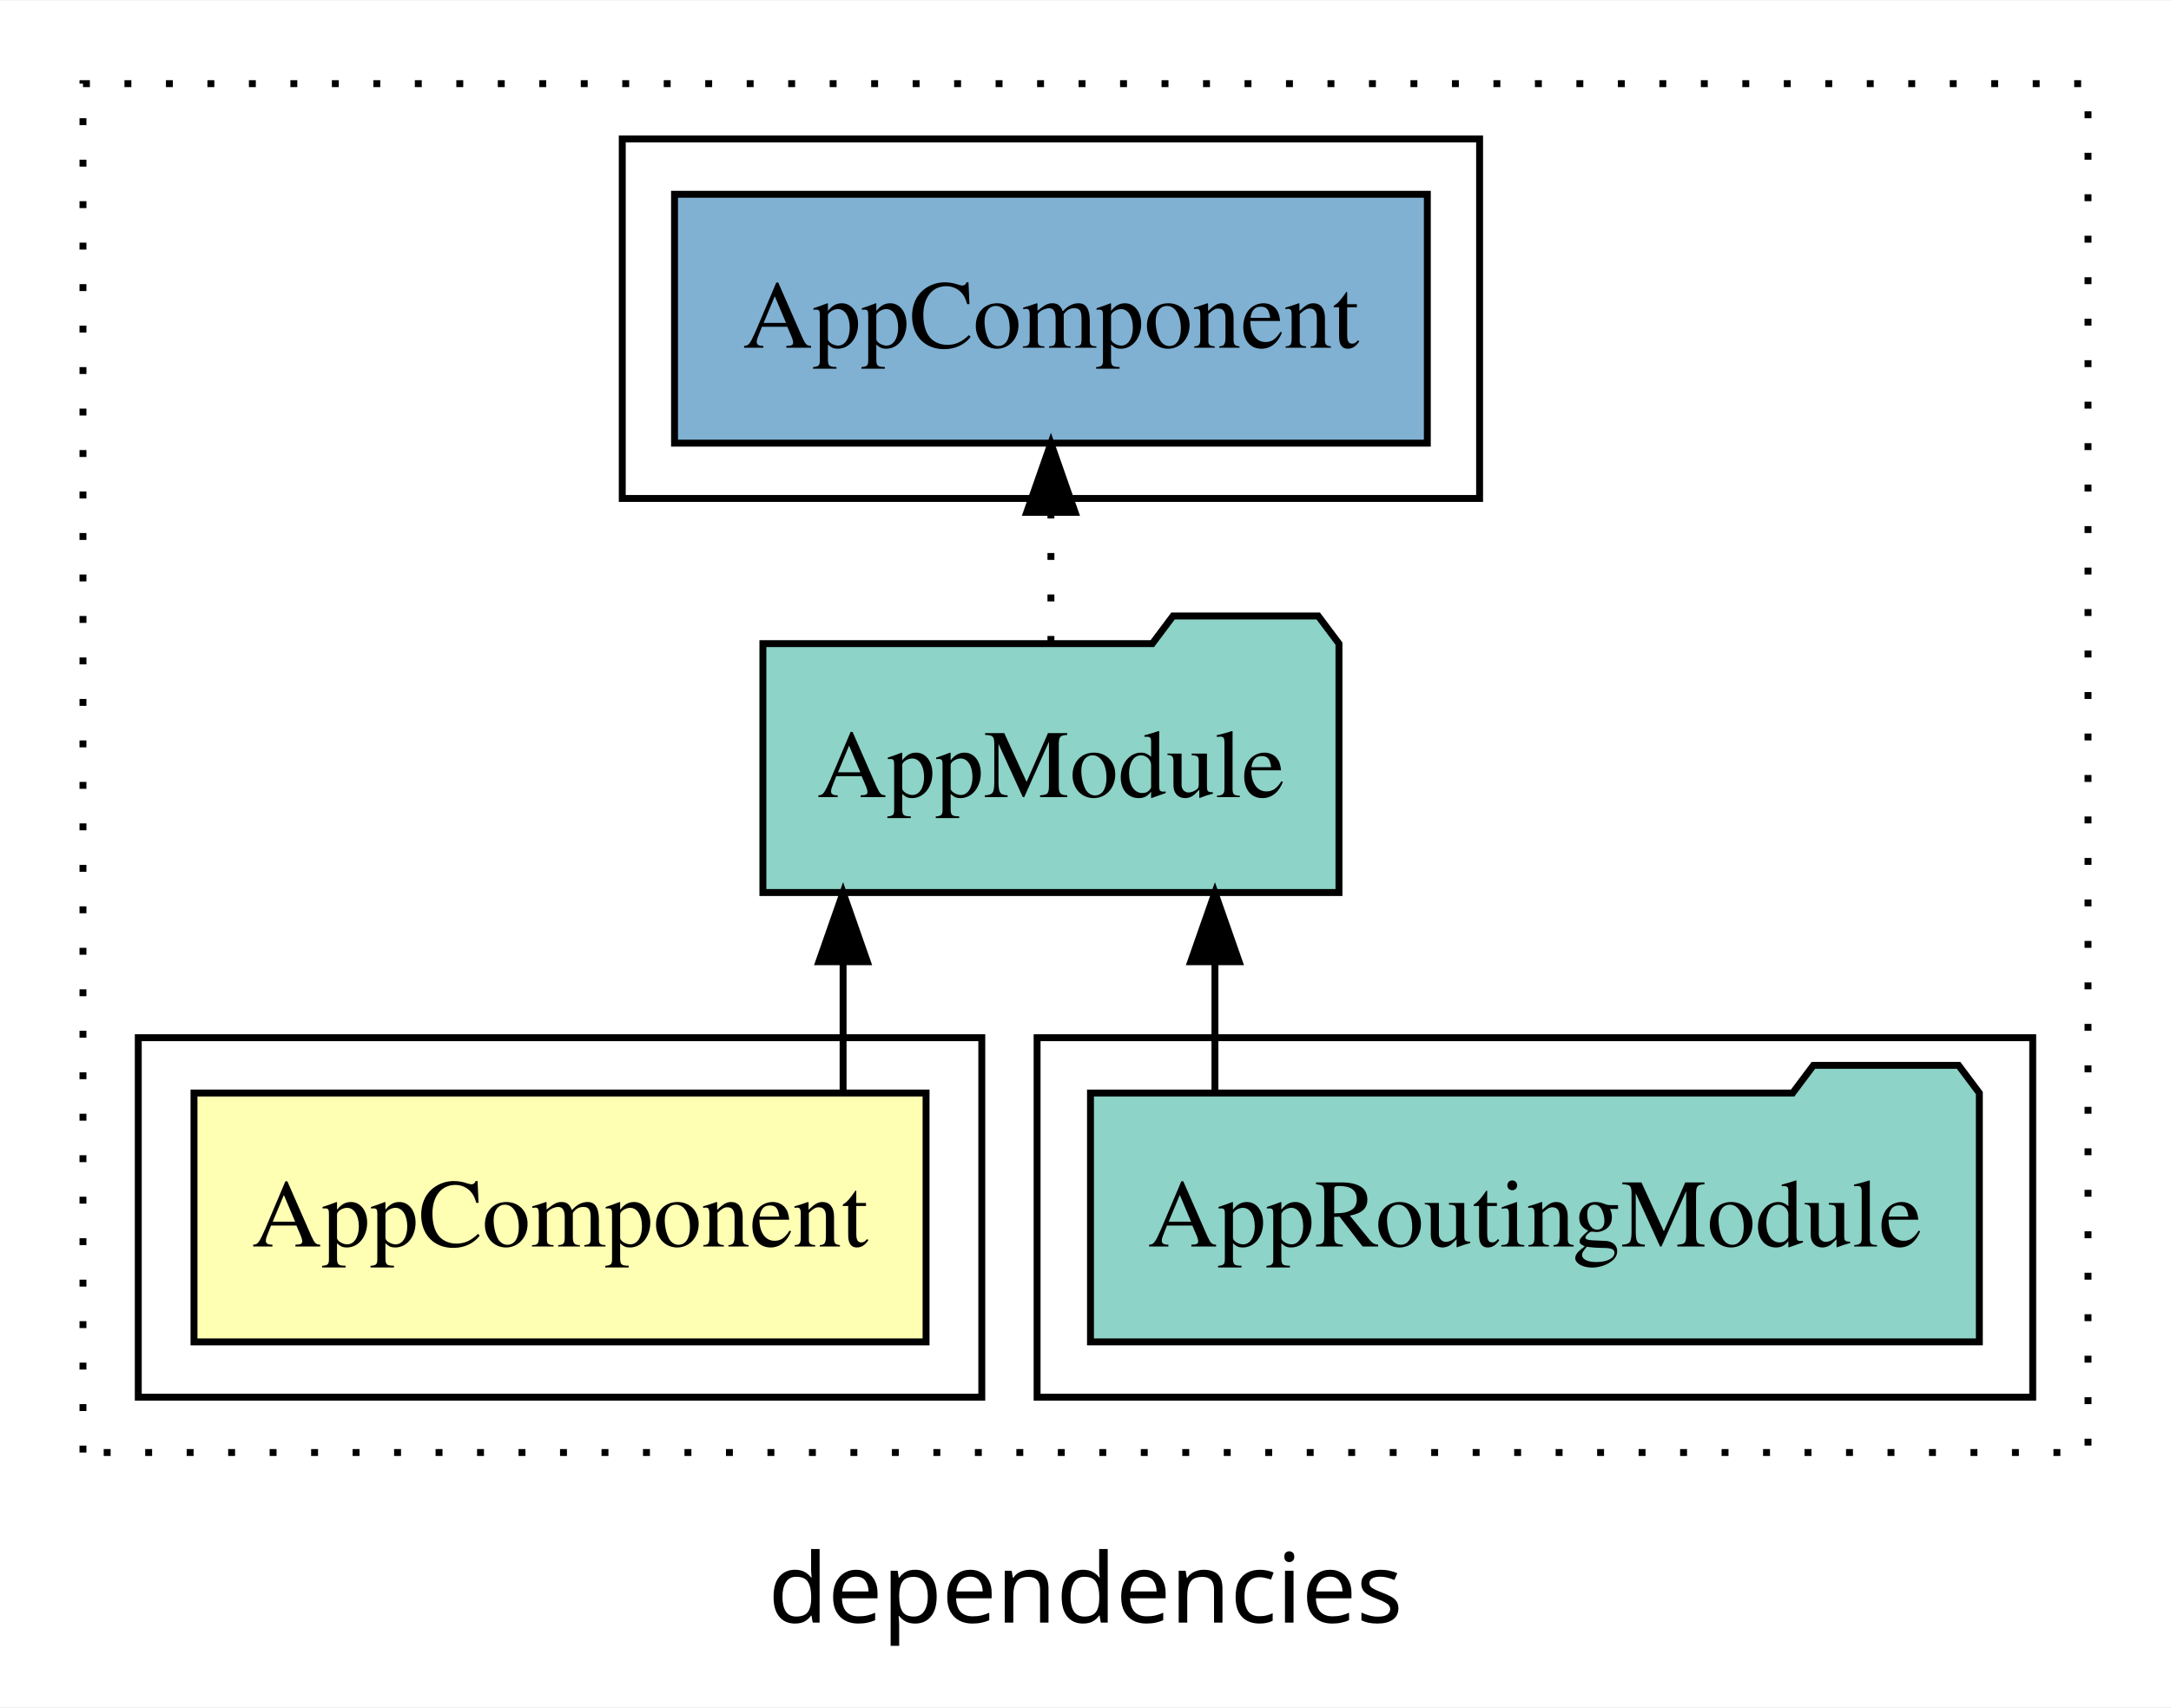
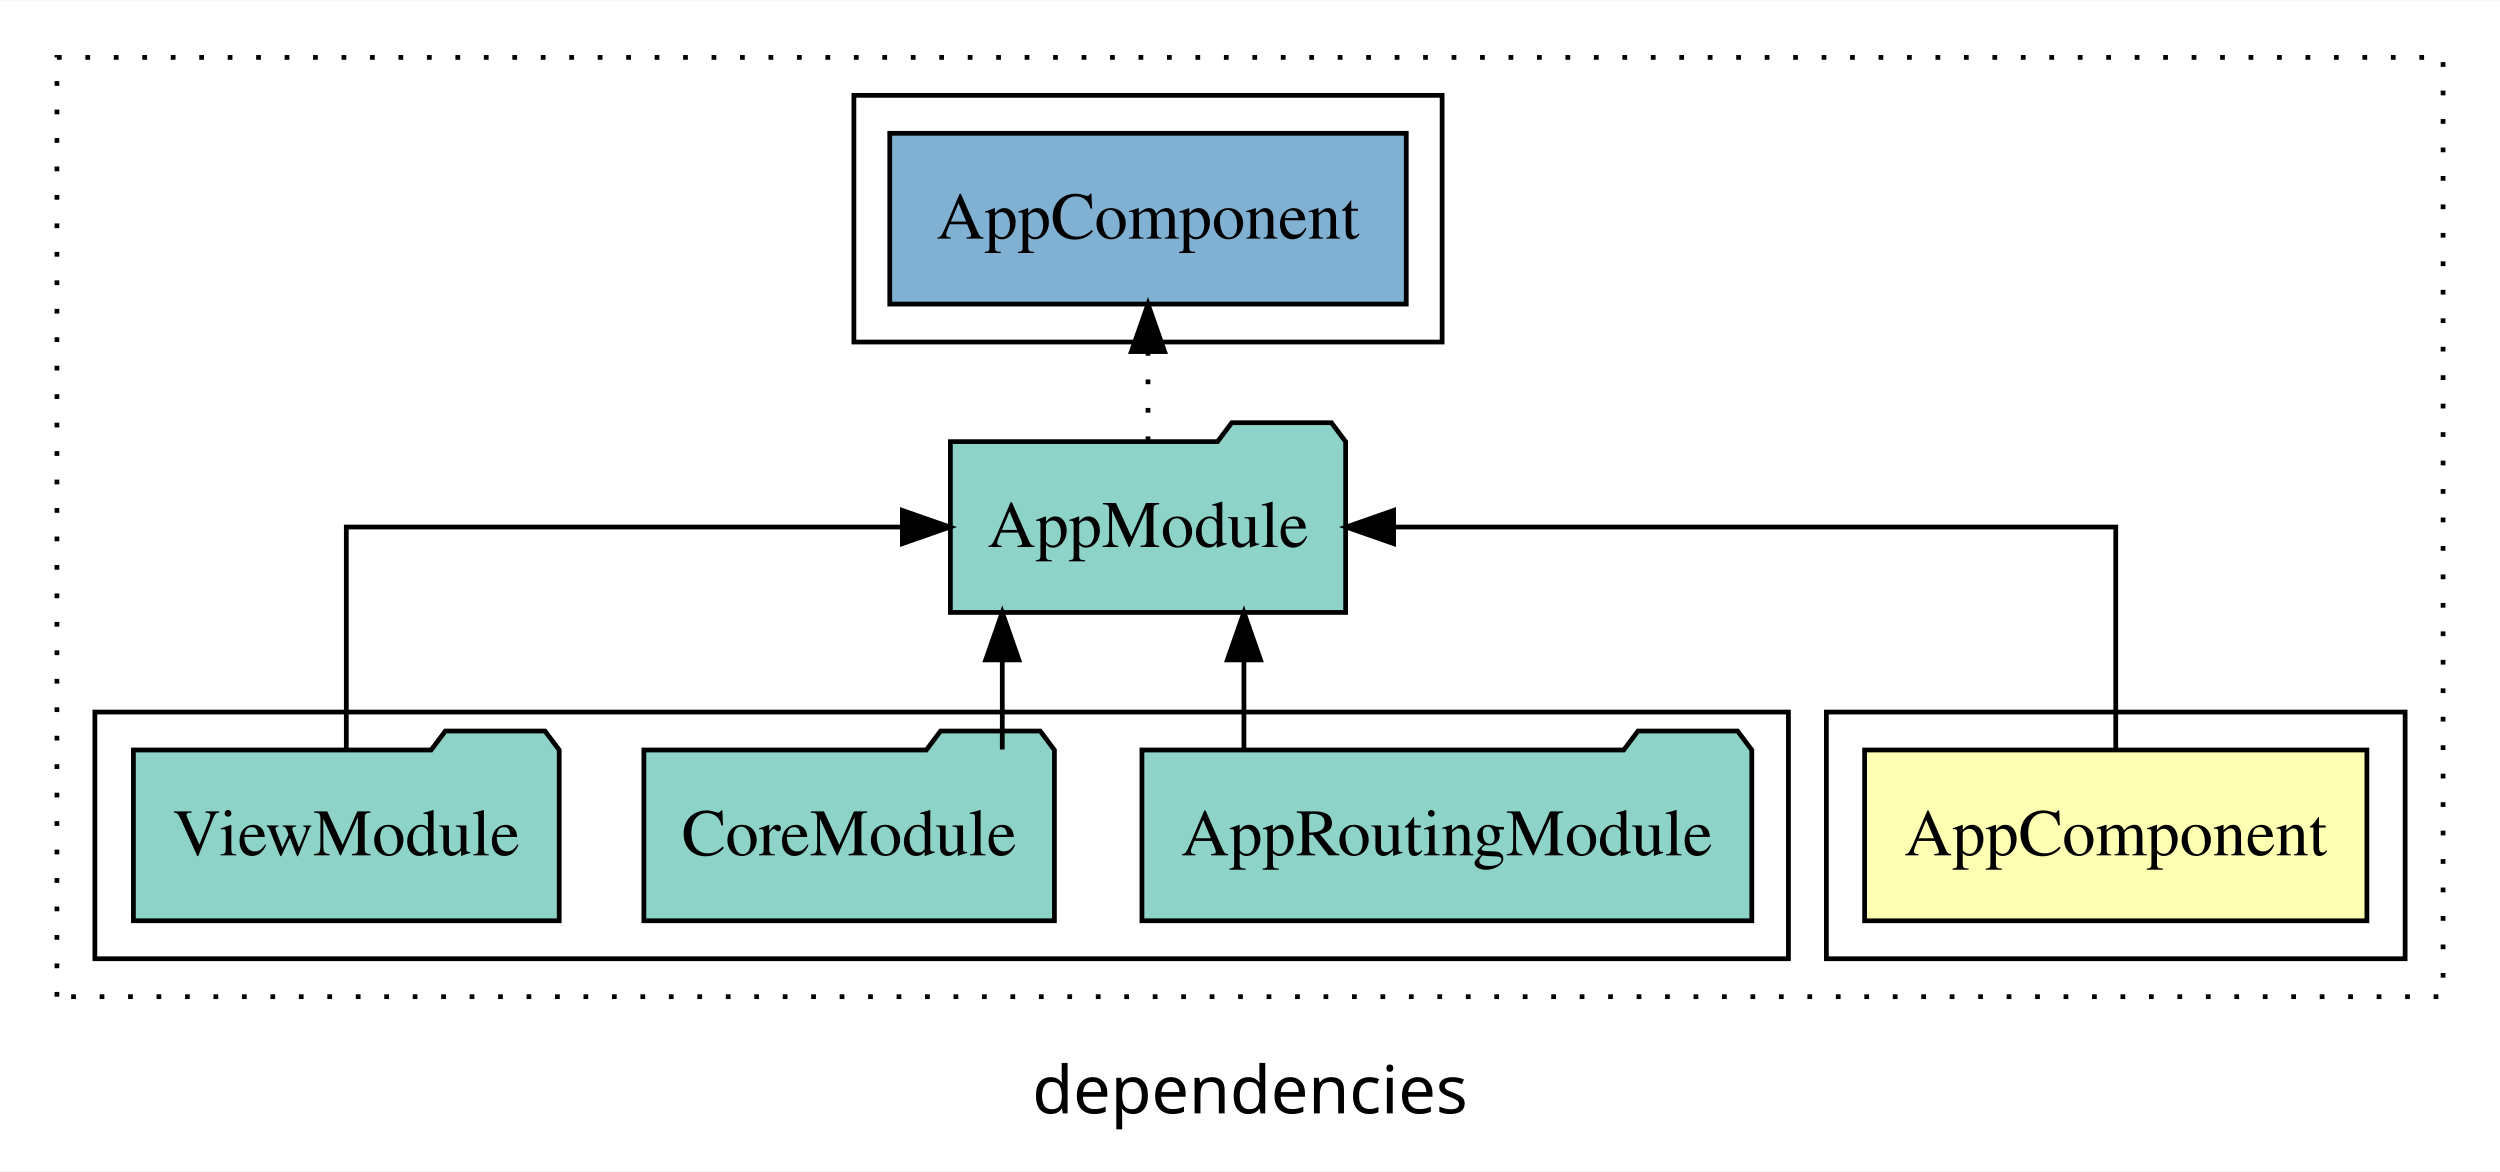
- <svg xmlns="http://www.w3.org/2000/svg" width="314pt" height="247pt" viewBox="0.00 0.00 314.00 246.80">
+ <svg xmlns="http://www.w3.org/2000/svg" width="527pt" height="247pt" viewBox="0.00 0.00 527.00 246.80">
  <g id="graph0" class="graph" transform="scale(1 1) rotate(0) translate(4 242.8)">
-     <polygon fill="white" stroke="transparent" points="-4,4 -4,-242.8 310,-242.8 310,4 -4,4" />
-     <text text-anchor="middle" x="153" y="-8.2" font-family="sans-serif" font-size="14.00">dependencies</text>
+     <polygon fill="white" stroke="transparent" points="-4,4 -4,-242.8 523,-242.8 523,4 -4,4" />
+     <text text-anchor="middle" x="259.5" y="-8.2" font-family="sans-serif" font-size="14.00">dependencies</text>
    <g id="clust1" class="cluster">
-       <polygon fill="none" stroke="black" stroke-dasharray="1,5" points="8,-32.8 8,-230.8 298,-230.8 298,-32.8 8,-32.8" />
+       <polygon fill="none" stroke="black" stroke-dasharray="1,5" points="8,-32.8 8,-230.8 511,-230.8 511,-32.8 8,-32.8" />
+     </g>
+     <g id="clust2" class="cluster">
+       <polygon fill="none" stroke="black" points="381,-40.8 381,-92.8 503,-92.8 503,-40.8 381,-40.8" />
    </g>
    <g id="clust4" class="cluster">
-       <polygon fill="none" stroke="black" points="146,-40.8 146,-92.8 290,-92.8 290,-40.8 146,-40.8" />
+       <polygon fill="none" stroke="black" points="16,-40.8 16,-92.8 373,-92.8 373,-40.8 16,-40.8" />
    </g>
    <g id="clust6" class="cluster">
-       <polygon fill="none" stroke="black" points="86,-170.8 86,-222.8 210,-222.8 210,-170.8 86,-170.8" />
-     </g>
-     <g id="clust2" class="cluster">
-       <polygon fill="none" stroke="black" points="16,-40.8 16,-92.8 138,-92.8 138,-40.8 16,-40.8" />
+       <polygon fill="none" stroke="black" points="176,-170.8 176,-222.8 300,-222.8 300,-170.8 176,-170.8" />
    </g>
    <g id="node1" class="node">
-       <polygon fill="#ffffb3" stroke="black" points="129.94,-84.8 24.06,-84.8 24.06,-48.8 129.94,-48.8 129.94,-84.8" />
-       <text text-anchor="middle" x="77" y="-62.6" font-family="Times,serif" font-size="14.00">AppComponent</text>
+       <polygon fill="#ffffb3" stroke="black" points="494.94,-84.8 389.06,-84.8 389.06,-48.8 494.94,-48.8 494.94,-84.8" />
+       <text text-anchor="middle" x="442" y="-62.6" font-family="Times,serif" font-size="14.00">AppComponent</text>
    </g>
    <g id="node2" class="node">
-       <polygon fill="#8dd3c7" stroke="black" points="189.66,-149.8 186.66,-153.8 165.66,-153.8 162.66,-149.8 106.34,-149.8 106.34,-113.8 189.66,-113.8 189.66,-149.8" />
-       <text text-anchor="middle" x="148" y="-127.6" font-family="Times,serif" font-size="14.00">AppModule</text>
+       <polygon fill="#8dd3c7" stroke="black" points="279.66,-149.8 276.66,-153.8 255.66,-153.8 252.66,-149.8 196.34,-149.8 196.34,-113.8 279.66,-113.8 279.66,-149.8" />
+       <text text-anchor="middle" x="238" y="-127.6" font-family="Times,serif" font-size="14.00">AppModule</text>
    </g>
    <g id="edge1" class="edge">
-       <path fill="none" stroke="black" d="M117.94,-84.91C117.94,-84.91 117.94,-103.79 117.94,-103.79" />
-       <polygon fill="black" stroke="black" points="114.44,-103.79 117.94,-113.79 121.44,-103.79 114.44,-103.79" />
+       <path fill="none" stroke="black" d="M442,-84.91C442,-104.14 442,-131.8 442,-131.8 442,-131.8 289.77,-131.8 289.77,-131.8" />
+       <polygon fill="black" stroke="black" points="289.77,-128.3 279.77,-131.8 289.77,-135.3 289.77,-128.3" />
+     </g>
+     <g id="node6" class="node">
+       <polygon fill="#80b1d3" stroke="black" points="292.44,-214.8 183.56,-214.8 183.56,-178.8 292.44,-178.8 292.44,-214.8" />
+       <text text-anchor="middle" x="238" y="-192.6" font-family="Times,serif" font-size="14.00">AppComponent </text>
+     </g>
+     <g id="edge5" class="edge">
+       <path fill="none" stroke="black" stroke-dasharray="1,5" d="M238,-149.91C238,-149.91 238,-168.79 238,-168.79" />
+       <polygon fill="black" stroke="black" points="234.5,-168.79 238,-178.79 241.5,-168.79 234.5,-168.79" />
+     </g>
+     <g id="node3" class="node">
+       <polygon fill="#8dd3c7" stroke="black" points="365.28,-84.8 362.28,-88.8 341.28,-88.8 338.28,-84.8 236.72,-84.8 236.72,-48.8 365.28,-48.8 365.28,-84.8" />
+       <text text-anchor="middle" x="301" y="-62.6" font-family="Times,serif" font-size="14.00">AppRoutingModule</text>
+     </g>
+     <g id="edge2" class="edge">
+       <path fill="none" stroke="black" d="M258.22,-84.91C258.22,-84.91 258.22,-103.79 258.22,-103.79" />
+       <polygon fill="black" stroke="black" points="254.72,-103.79 258.22,-113.79 261.72,-103.79 254.72,-103.79" />
    </g>
    <g id="node4" class="node">
-       <polygon fill="#80b1d3" stroke="black" points="202.44,-214.8 93.56,-214.8 93.56,-178.8 202.44,-178.8 202.44,-214.8" />
-       <text text-anchor="middle" x="148" y="-192.6" font-family="Times,serif" font-size="14.00">AppComponent </text>
+       <polygon fill="#8dd3c7" stroke="black" points="218.27,-84.8 215.27,-88.8 194.27,-88.8 191.27,-84.8 131.73,-84.8 131.73,-48.8 218.27,-48.8 218.27,-84.8" />
+       <text text-anchor="middle" x="175" y="-62.6" font-family="Times,serif" font-size="14.00">CoreModule</text>
    </g>
    <g id="edge3" class="edge">
-       <path fill="none" stroke="black" stroke-dasharray="1,5" d="M148,-149.91C148,-149.91 148,-168.79 148,-168.79" />
-       <polygon fill="black" stroke="black" points="144.5,-168.79 148,-178.79 151.5,-168.79 144.5,-168.79" />
+       <path fill="none" stroke="black" d="M207.28,-84.91C207.28,-84.91 207.28,-103.79 207.28,-103.79" />
+       <polygon fill="black" stroke="black" points="203.78,-103.79 207.28,-113.79 210.78,-103.79 203.78,-103.79" />
    </g>
-     <g id="node3" class="node">
-       <polygon fill="#8dd3c7" stroke="black" points="282.28,-84.8 279.28,-88.8 258.28,-88.8 255.28,-84.8 153.72,-84.8 153.72,-48.8 282.28,-48.8 282.28,-84.8" />
-       <text text-anchor="middle" x="218" y="-62.6" font-family="Times,serif" font-size="14.00">AppRoutingModule</text>
+     <g id="node5" class="node">
+       <polygon fill="#8dd3c7" stroke="black" points="113.88,-84.8 110.88,-88.8 89.88,-88.8 86.88,-84.8 24.12,-84.8 24.12,-48.8 113.88,-48.8 113.88,-84.8" />
+       <text text-anchor="middle" x="69" y="-62.6" font-family="Times,serif" font-size="14.00">ViewModule</text>
    </g>
-     <g id="edge2" class="edge">
-       <path fill="none" stroke="black" d="M171.72,-84.91C171.72,-84.91 171.72,-103.79 171.72,-103.79" />
-       <polygon fill="black" stroke="black" points="168.22,-103.79 171.72,-113.79 175.22,-103.79 168.22,-103.79" />
+     <g id="edge4" class="edge">
+       <path fill="none" stroke="black" d="M69,-84.91C69,-104.14 69,-131.8 69,-131.8 69,-131.8 186.22,-131.8 186.22,-131.8" />
+       <polygon fill="black" stroke="black" points="186.22,-135.3 196.22,-131.8 186.22,-128.3 186.22,-135.3" />
    </g>
  </g>
</svg>
